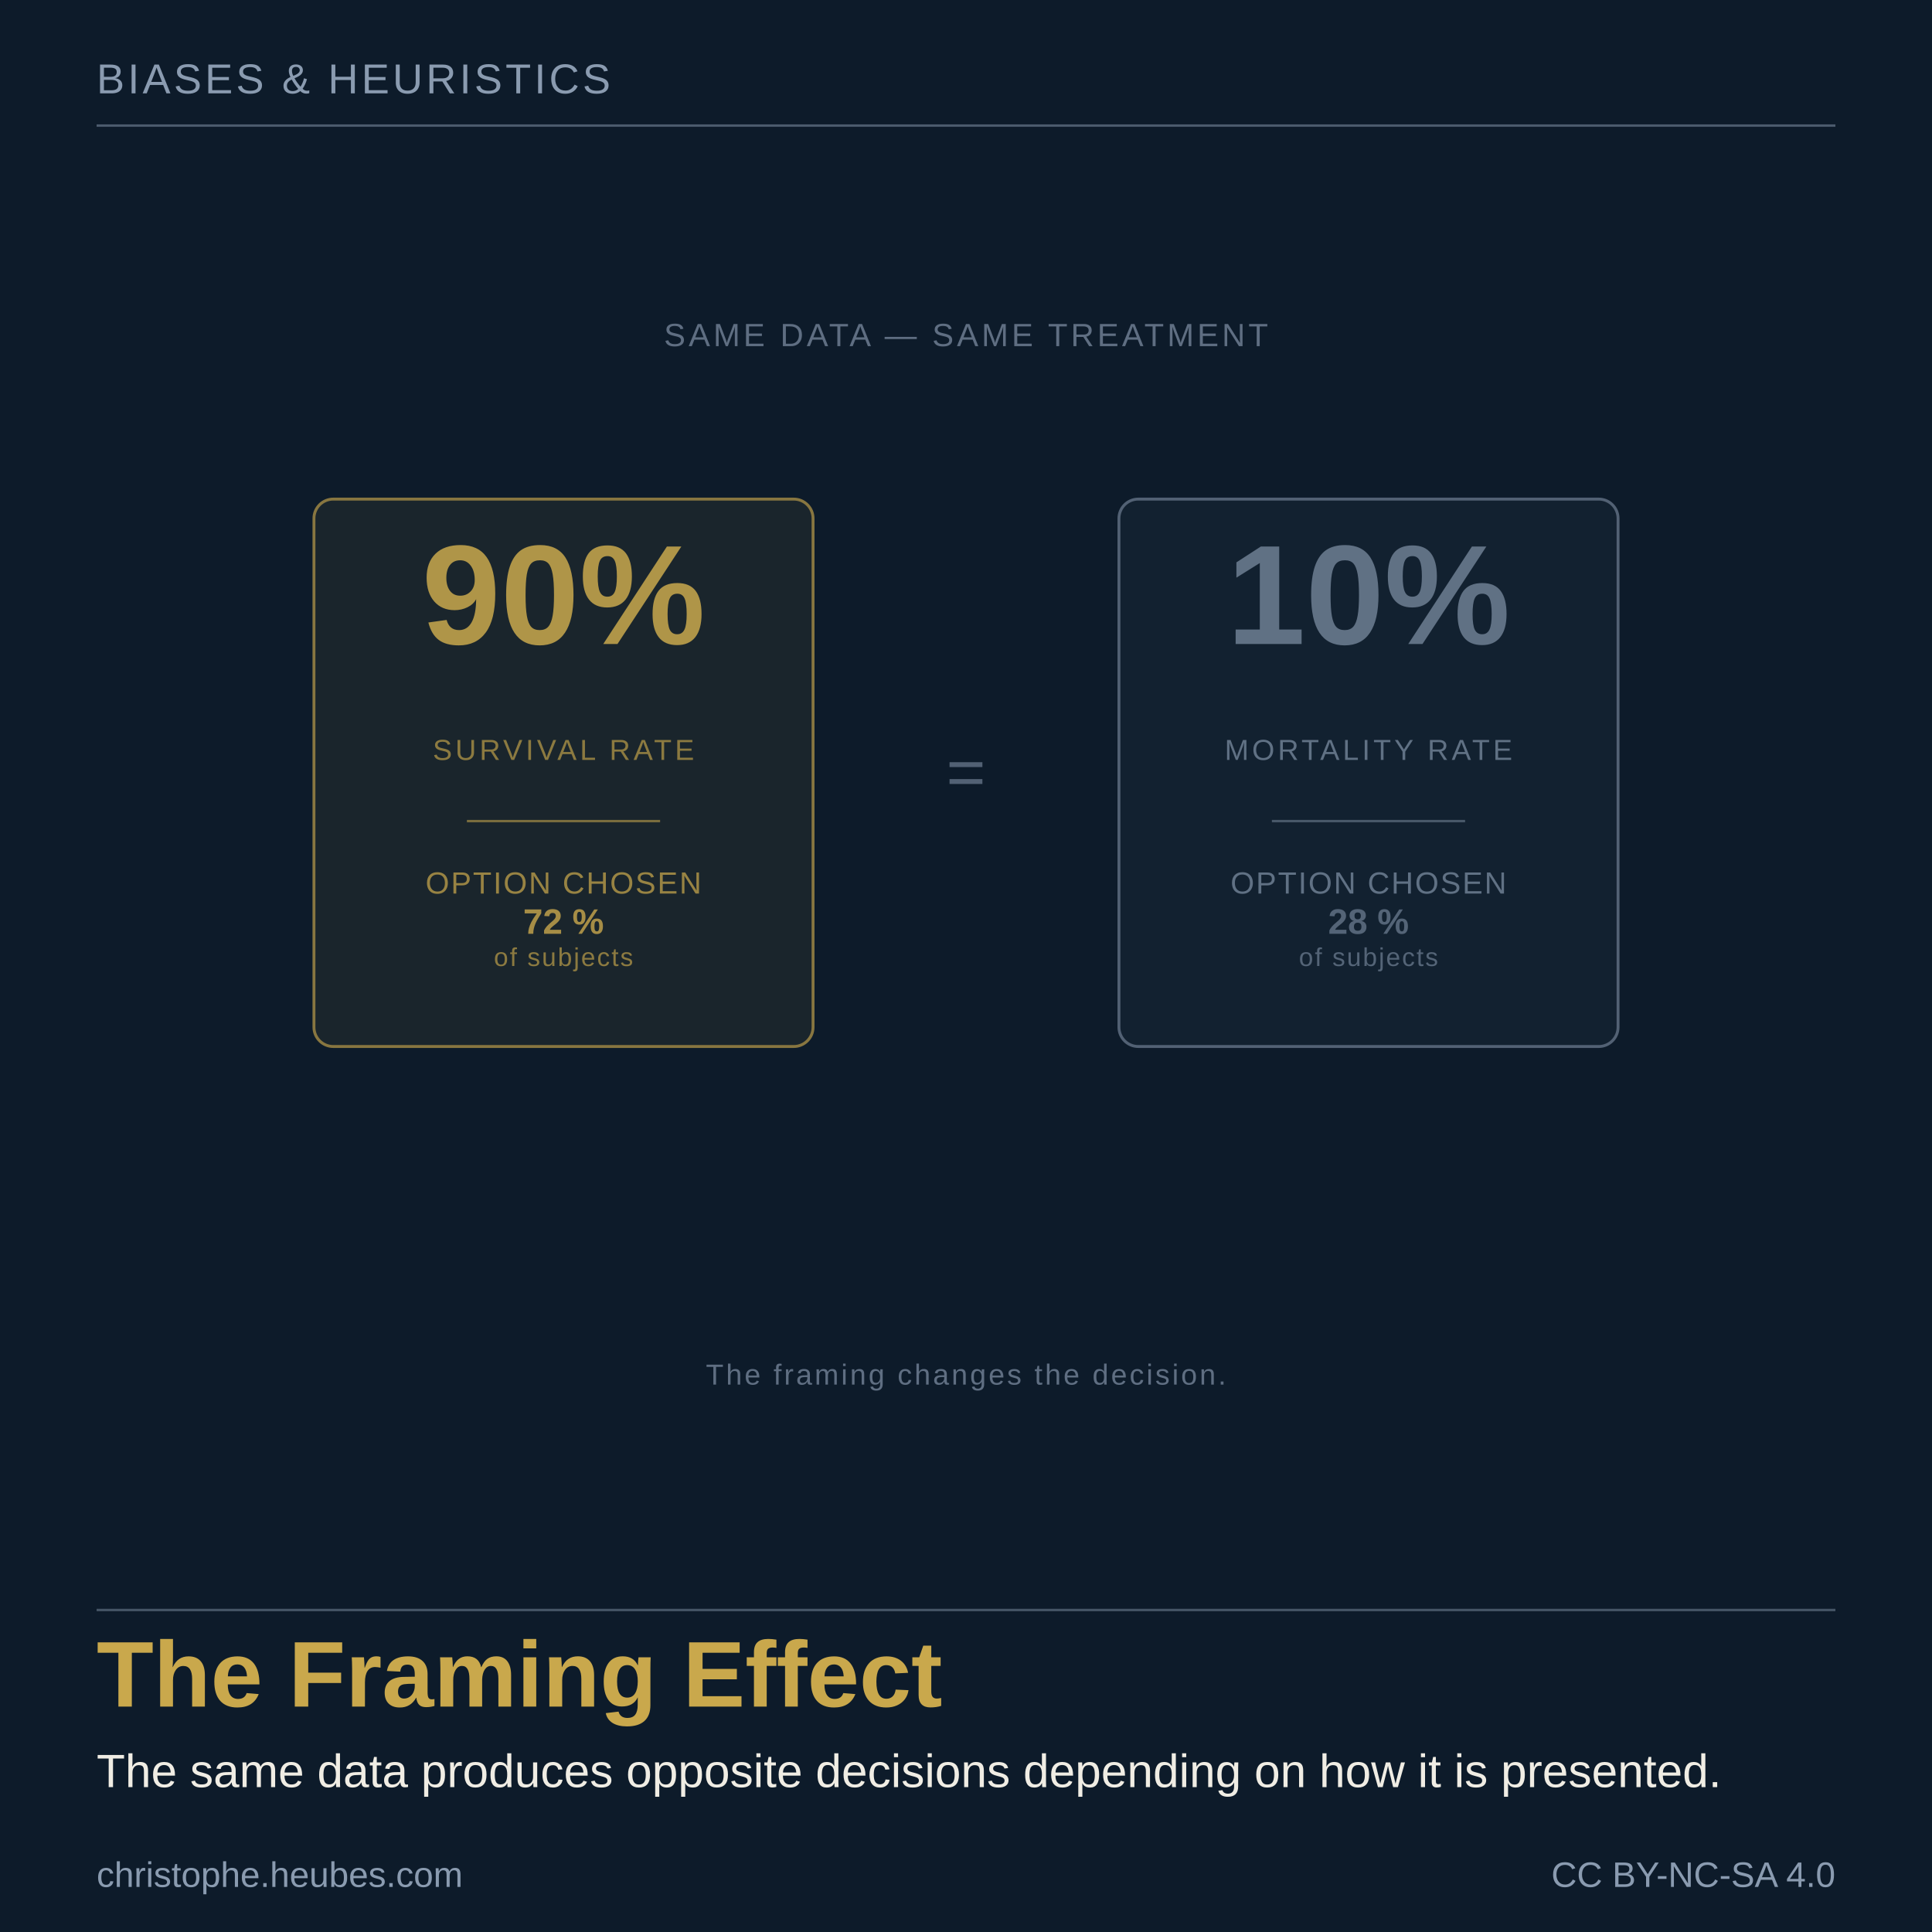
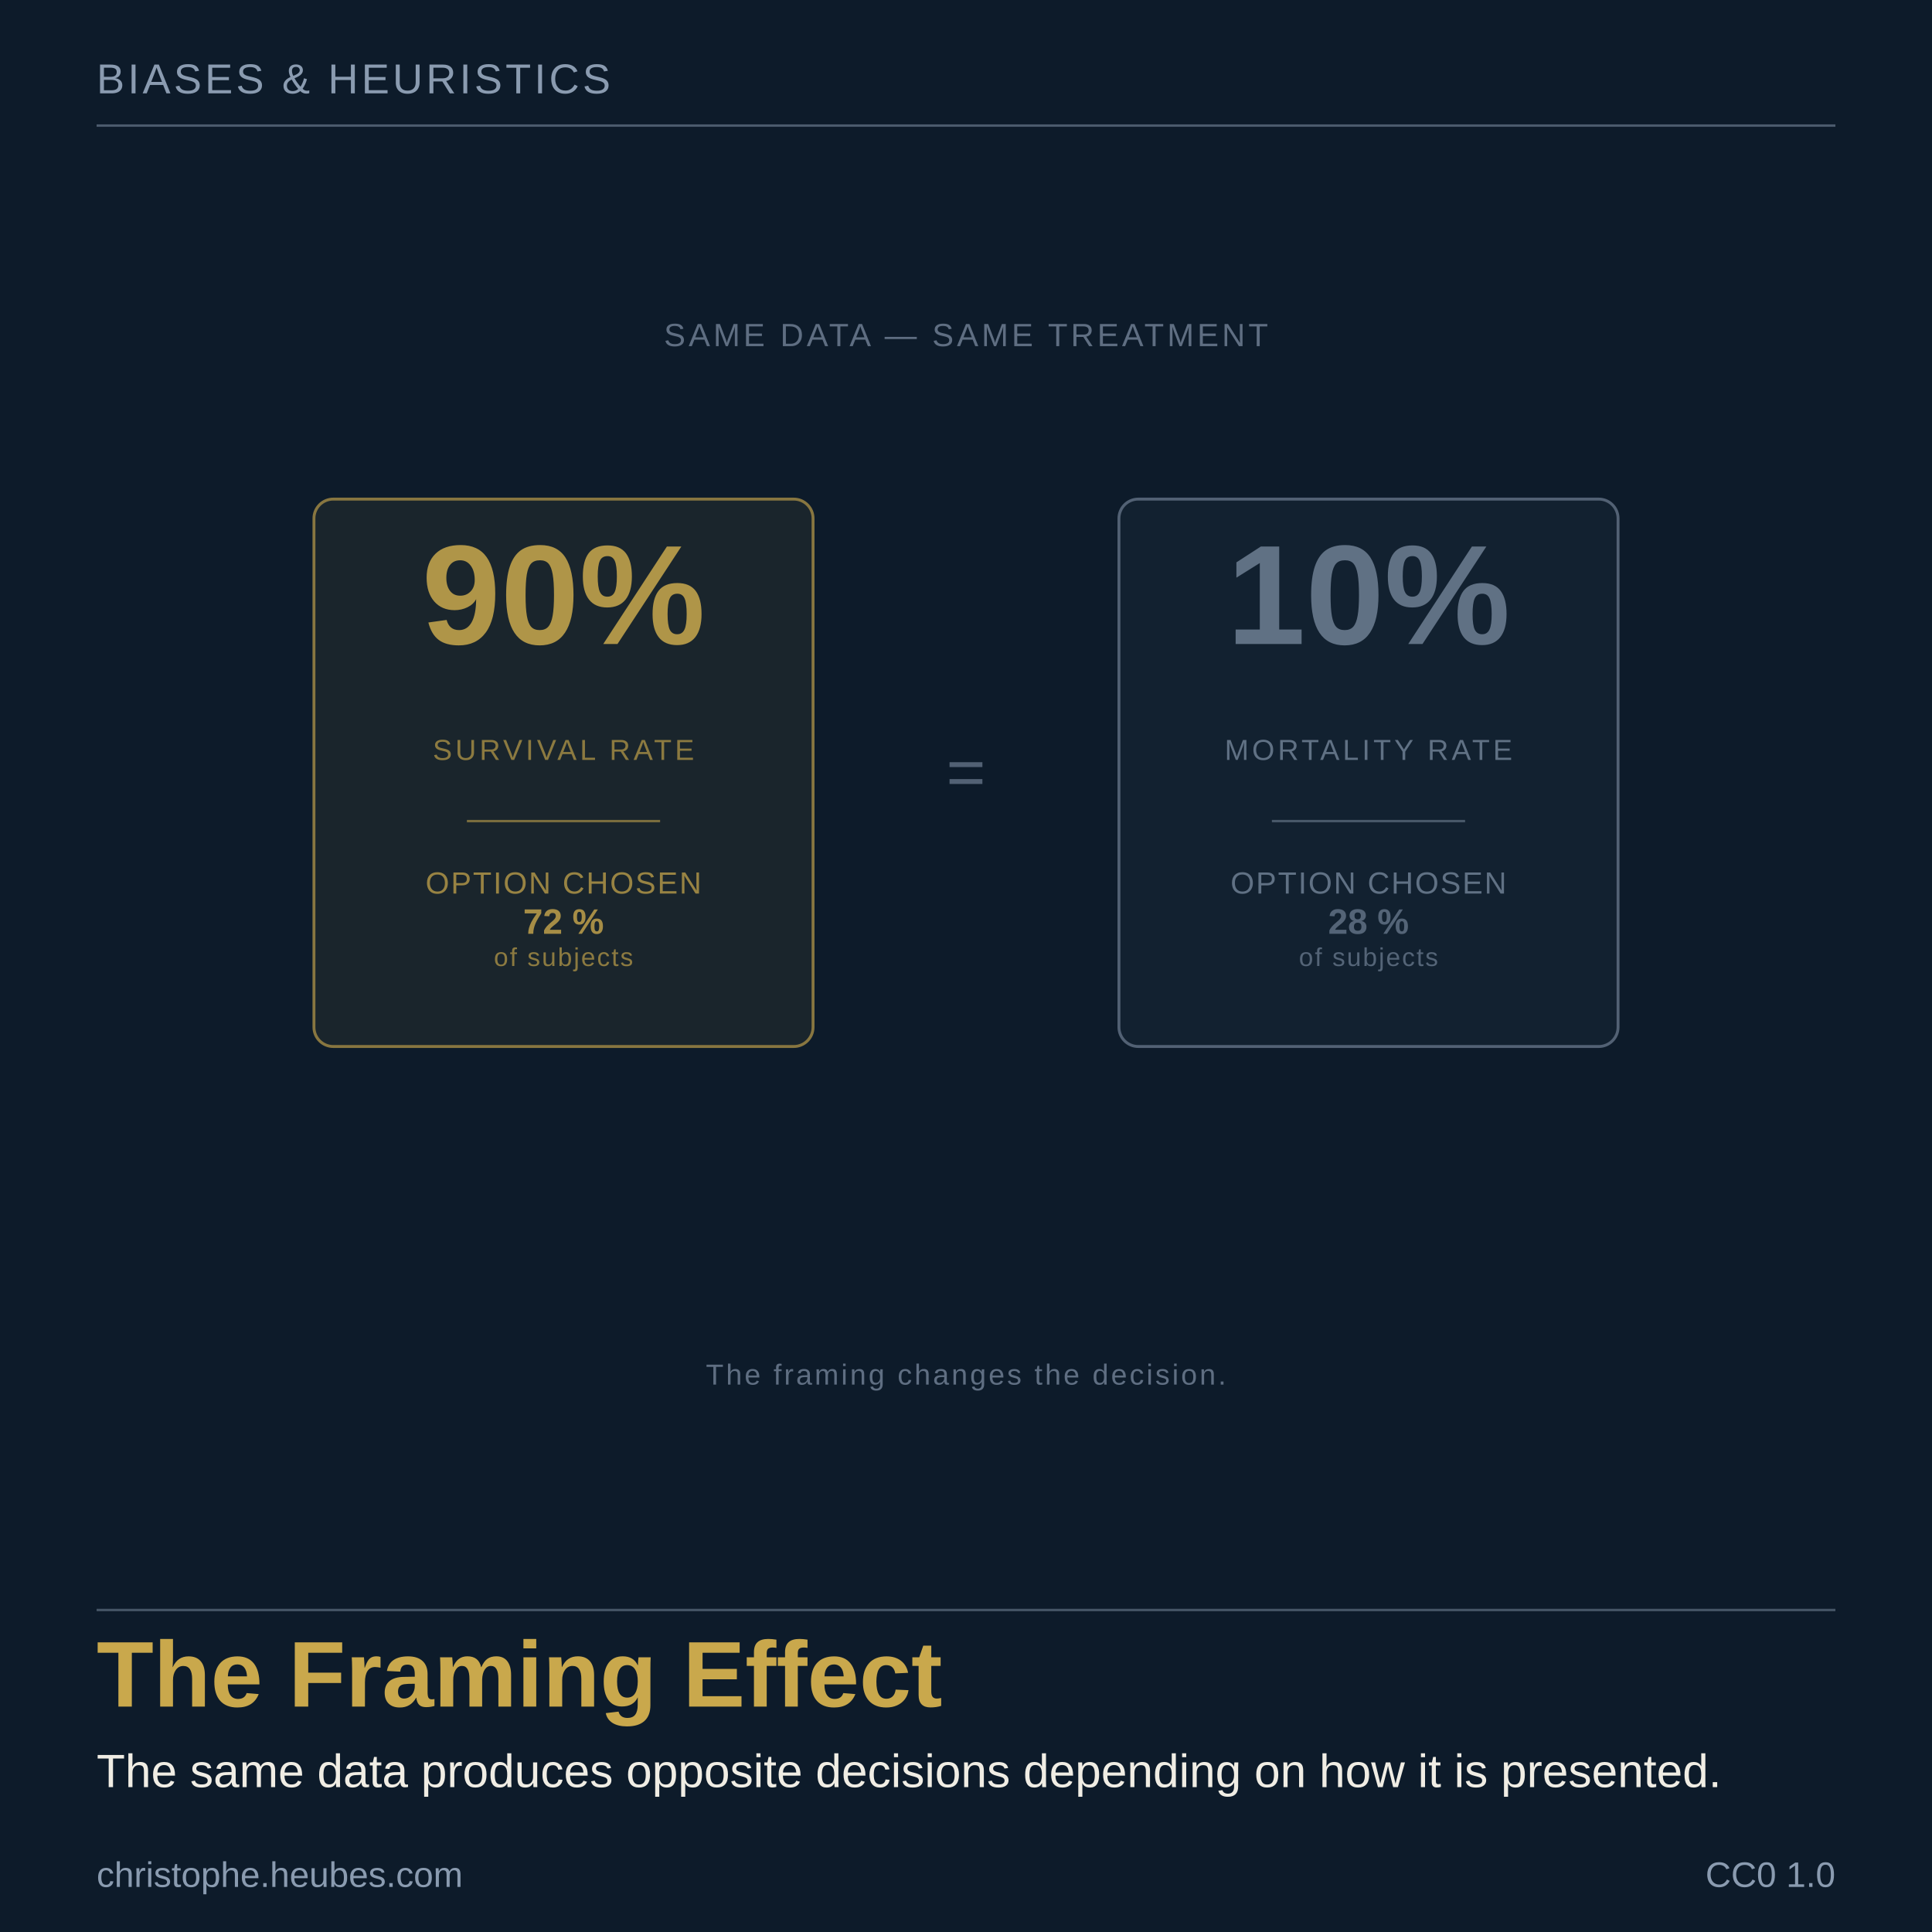
<svg xmlns="http://www.w3.org/2000/svg" viewBox="0 0 1200 1200" width="1200" height="1200">
  <rect width="1200" height="1200" fill="#0D1B2A" />
  <text x="60" y="58" font-family="'Ubuntu', 'Helvetica Neue', Arial, sans-serif" font-weight="500" font-size="26" fill="#8A9BB0" letter-spacing="2">BIASES &amp; HEURISTICS</text>
  <line x1="60" y1="78" x2="1140" y2="78" stroke="#8A9BB0" stroke-width="1.5" opacity="0.5" />
  <g transform="translate(0,0)">
    <text x="600" y="215" text-anchor="middle" font-family="'Ubuntu', 'Helvetica Neue', Arial, sans-serif" font-weight="500" font-size="20" letter-spacing="2" fill="#8A9BB0" opacity="0.65">SAME DATA — SAME TREATMENT</text>
    <rect x="195" y="310" width="310" height="340" rx="12" fill="#C9A84C" fill-opacity="0.11" stroke="#C9A84C" stroke-width="1.8" opacity="0.65" />
    <text x="350" y="400" text-anchor="middle" font-family="'Ubuntu', 'Helvetica Neue', Arial, sans-serif" font-weight="700" font-size="88" fill="#C9A84C" opacity="0.85">90%</text>
    <text x="350" y="472" text-anchor="middle" font-family="'Ubuntu', 'Helvetica Neue', Arial, sans-serif" font-weight="500" font-size="18" letter-spacing="2" fill="#C9A84C" opacity="0.65">SURVIVAL RATE</text>
    <line x1="290" y1="510" x2="410" y2="510" stroke="#C9A84C" stroke-width="1.5" opacity="0.55" />
    <text x="350" y="555" text-anchor="middle" font-family="'Ubuntu', 'Helvetica Neue', Arial, sans-serif" font-weight="400" font-size="19" letter-spacing="1" fill="#C9A84C" opacity="0.72">OPTION CHOSEN</text>
    <text x="350" y="580" text-anchor="middle" font-family="'Ubuntu', 'Helvetica Neue', Arial, sans-serif" font-weight="700" font-size="22" fill="#C9A84C" opacity="0.80">72 %</text>
    <text x="350" y="600" text-anchor="middle" font-family="'Ubuntu', 'Helvetica Neue', Arial, sans-serif" font-weight="400" font-size="16" letter-spacing="1" fill="#C9A84C" opacity="0.65">of subjects</text>
    <text x="600" y="494" text-anchor="middle" font-family="'Ubuntu', 'Helvetica Neue', Arial, sans-serif" font-weight="300" font-size="42" fill="#8A9BB0" opacity="0.55">=</text>
    <rect x="695" y="310" width="310" height="340" rx="12" fill="#8A9BB0" fill-opacity="0.08" stroke="#8A9BB0" stroke-width="1.8" opacity="0.55" />
    <text x="850" y="400" text-anchor="middle" font-family="'Ubuntu', 'Helvetica Neue', Arial, sans-serif" font-weight="700" font-size="88" fill="#8A9BB0" opacity="0.65">10%</text>
    <text x="850" y="472" text-anchor="middle" font-family="'Ubuntu', 'Helvetica Neue', Arial, sans-serif" font-weight="500" font-size="18" letter-spacing="2" fill="#8A9BB0" opacity="0.65">MORTALITY RATE</text>
    <line x1="790" y1="510" x2="910" y2="510" stroke="#8A9BB0" stroke-width="1.5" opacity="0.45" />
    <text x="850" y="555" text-anchor="middle" font-family="'Ubuntu', 'Helvetica Neue', Arial, sans-serif" font-weight="400" font-size="19" letter-spacing="1" fill="#8A9BB0" opacity="0.65">OPTION CHOSEN</text>
    <text x="850" y="580" text-anchor="middle" font-family="'Ubuntu', 'Helvetica Neue', Arial, sans-serif" font-weight="700" font-size="22" fill="#8A9BB0" opacity="0.55">28 %</text>
    <text x="850" y="600" text-anchor="middle" font-family="'Ubuntu', 'Helvetica Neue', Arial, sans-serif" font-weight="400" font-size="16" letter-spacing="1" fill="#8A9BB0" opacity="0.55">of subjects</text>
    <text x="600" y="860" text-anchor="middle" font-family="'Ubuntu', 'Helvetica Neue', Arial, sans-serif" font-weight="400" font-size="18" letter-spacing="1.5" fill="#8A9BB0" opacity="0.65">The framing changes the decision.</text>
  </g>
  <line x1="60" y1="1000" x2="1140" y2="1000" stroke="#8A9BB0" stroke-width="1.5" opacity="0.45" />
  <text x="60" y="1060" font-family="'Ubuntu', 'Helvetica Neue', Arial, sans-serif" font-weight="700" font-size="58" fill="#C9A84C">The Framing Effect</text>
  <text x="60" y="1110" font-family="'Ubuntu', 'Helvetica Neue', Arial, sans-serif" font-weight="400" font-size="29" fill="#F0EDE4">The same data produces opposite decisions depending on how it is presented.</text>
  <text x="60" y="1172" font-family="'Ubuntu', 'Helvetica Neue', Arial, sans-serif" font-weight="400" font-size="22" fill="#8A9BB0">christophe.heubes.com</text>
-   <text x="1140" y="1172" text-anchor="end" font-family="'Ubuntu', 'Helvetica Neue', Arial, sans-serif" font-weight="400" font-size="22" fill="#8A9BB0">CC BY-NC-SA 4.0</text>
+   <text x="1140" y="1172" text-anchor="end" font-family="'Ubuntu', 'Helvetica Neue', Arial, sans-serif" font-weight="400" font-size="22" fill="#8A9BB0">CC0 1.0</text>
</svg>
